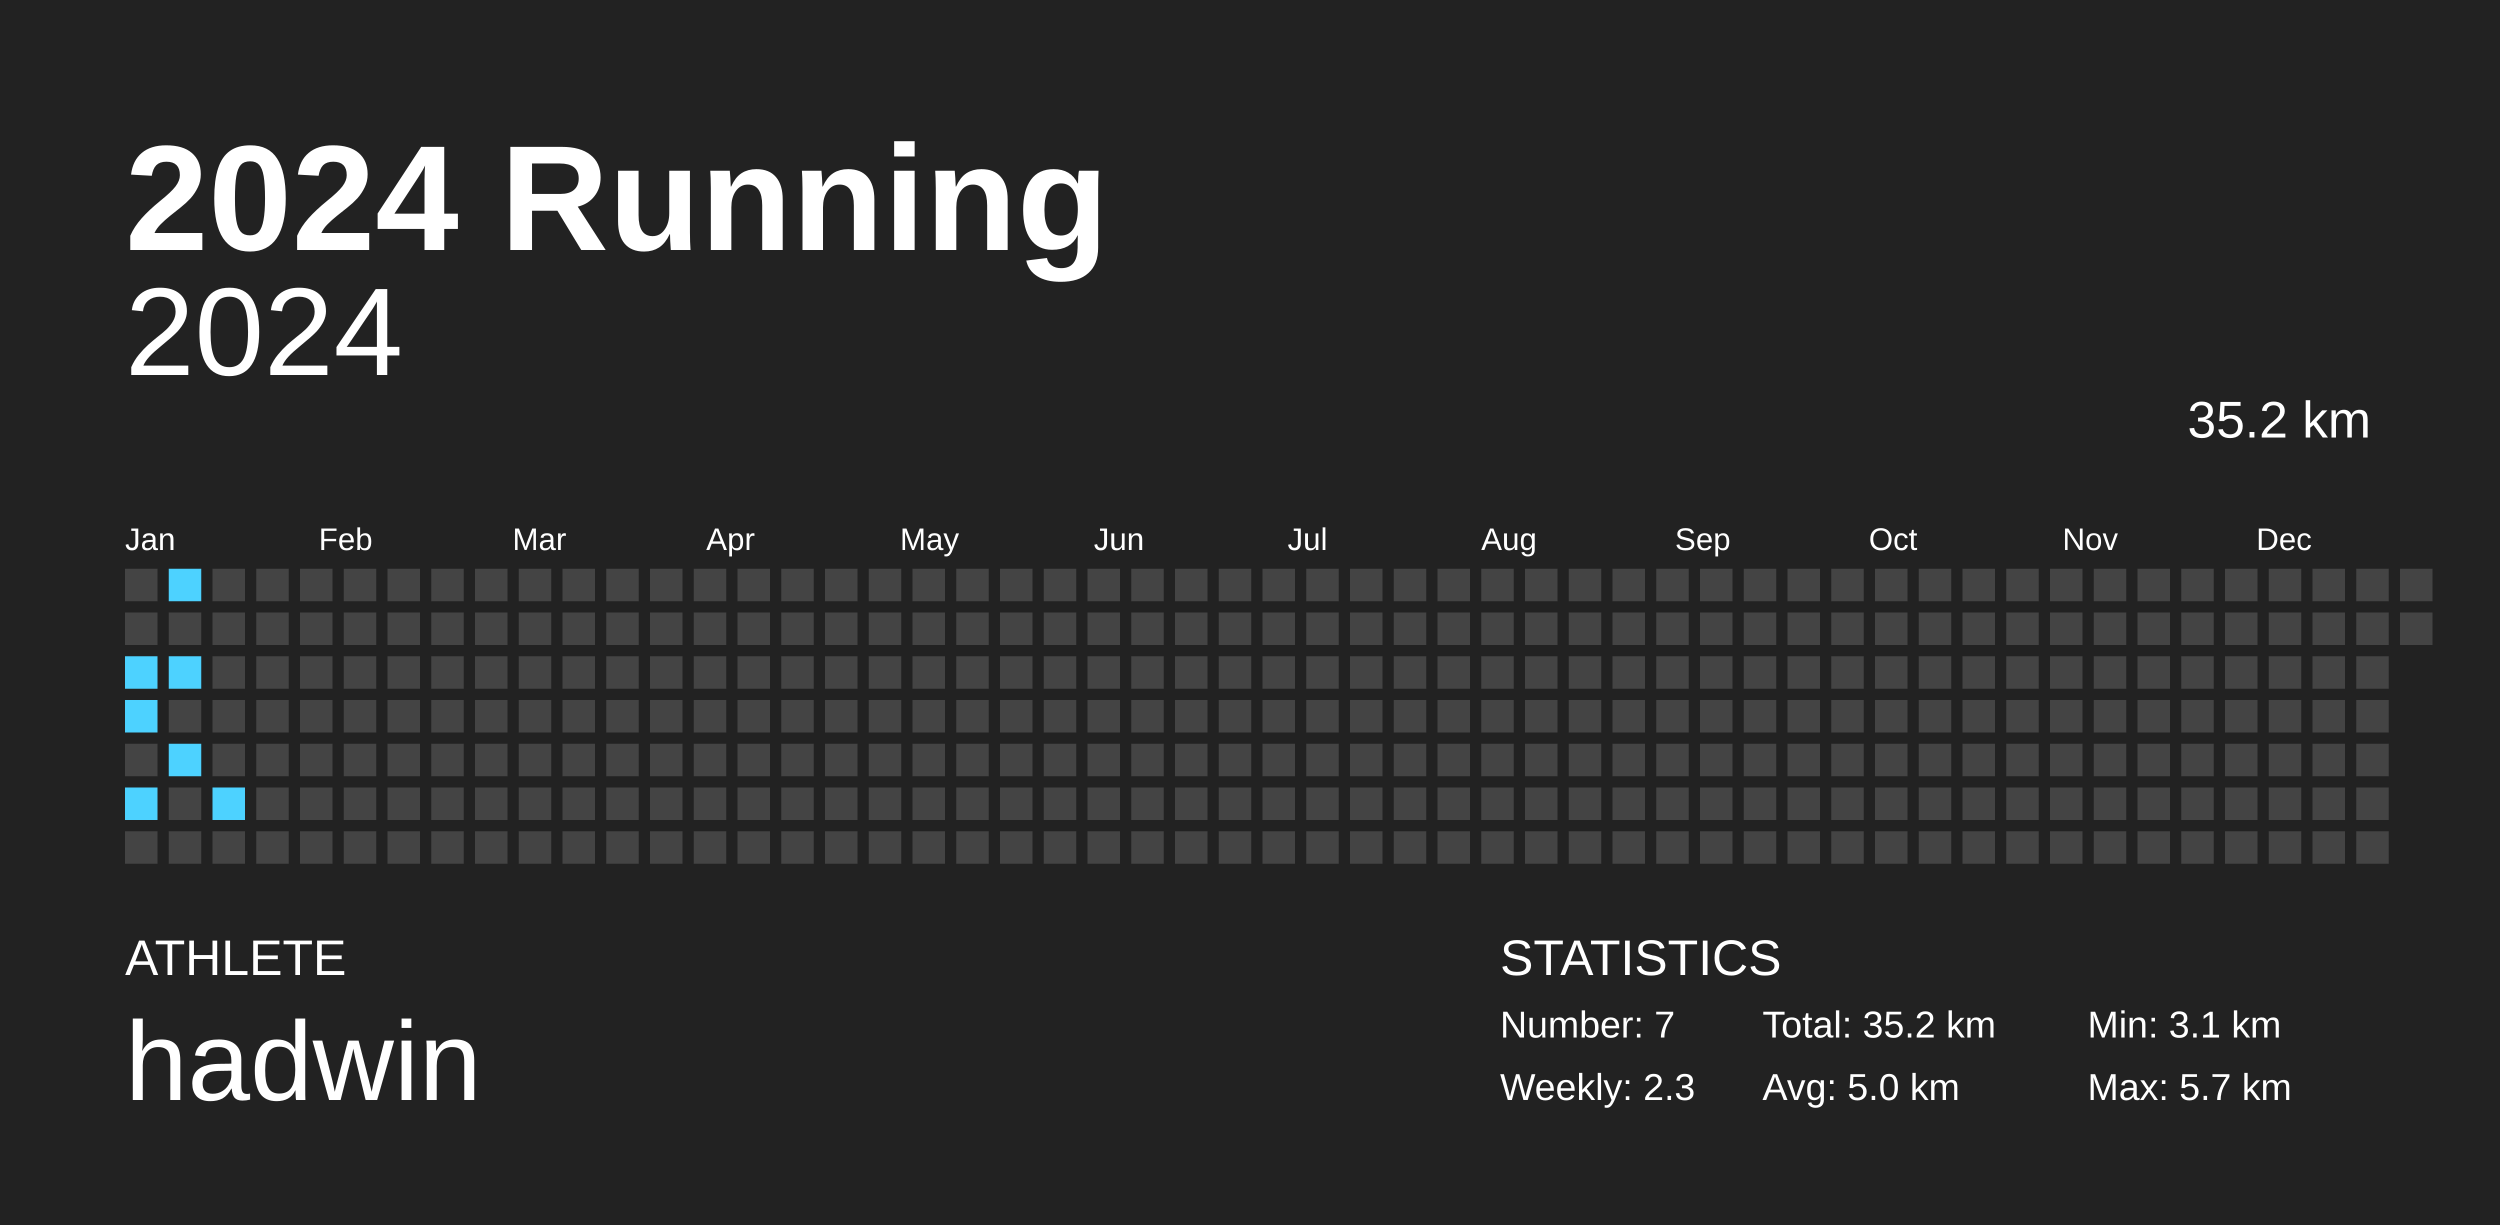
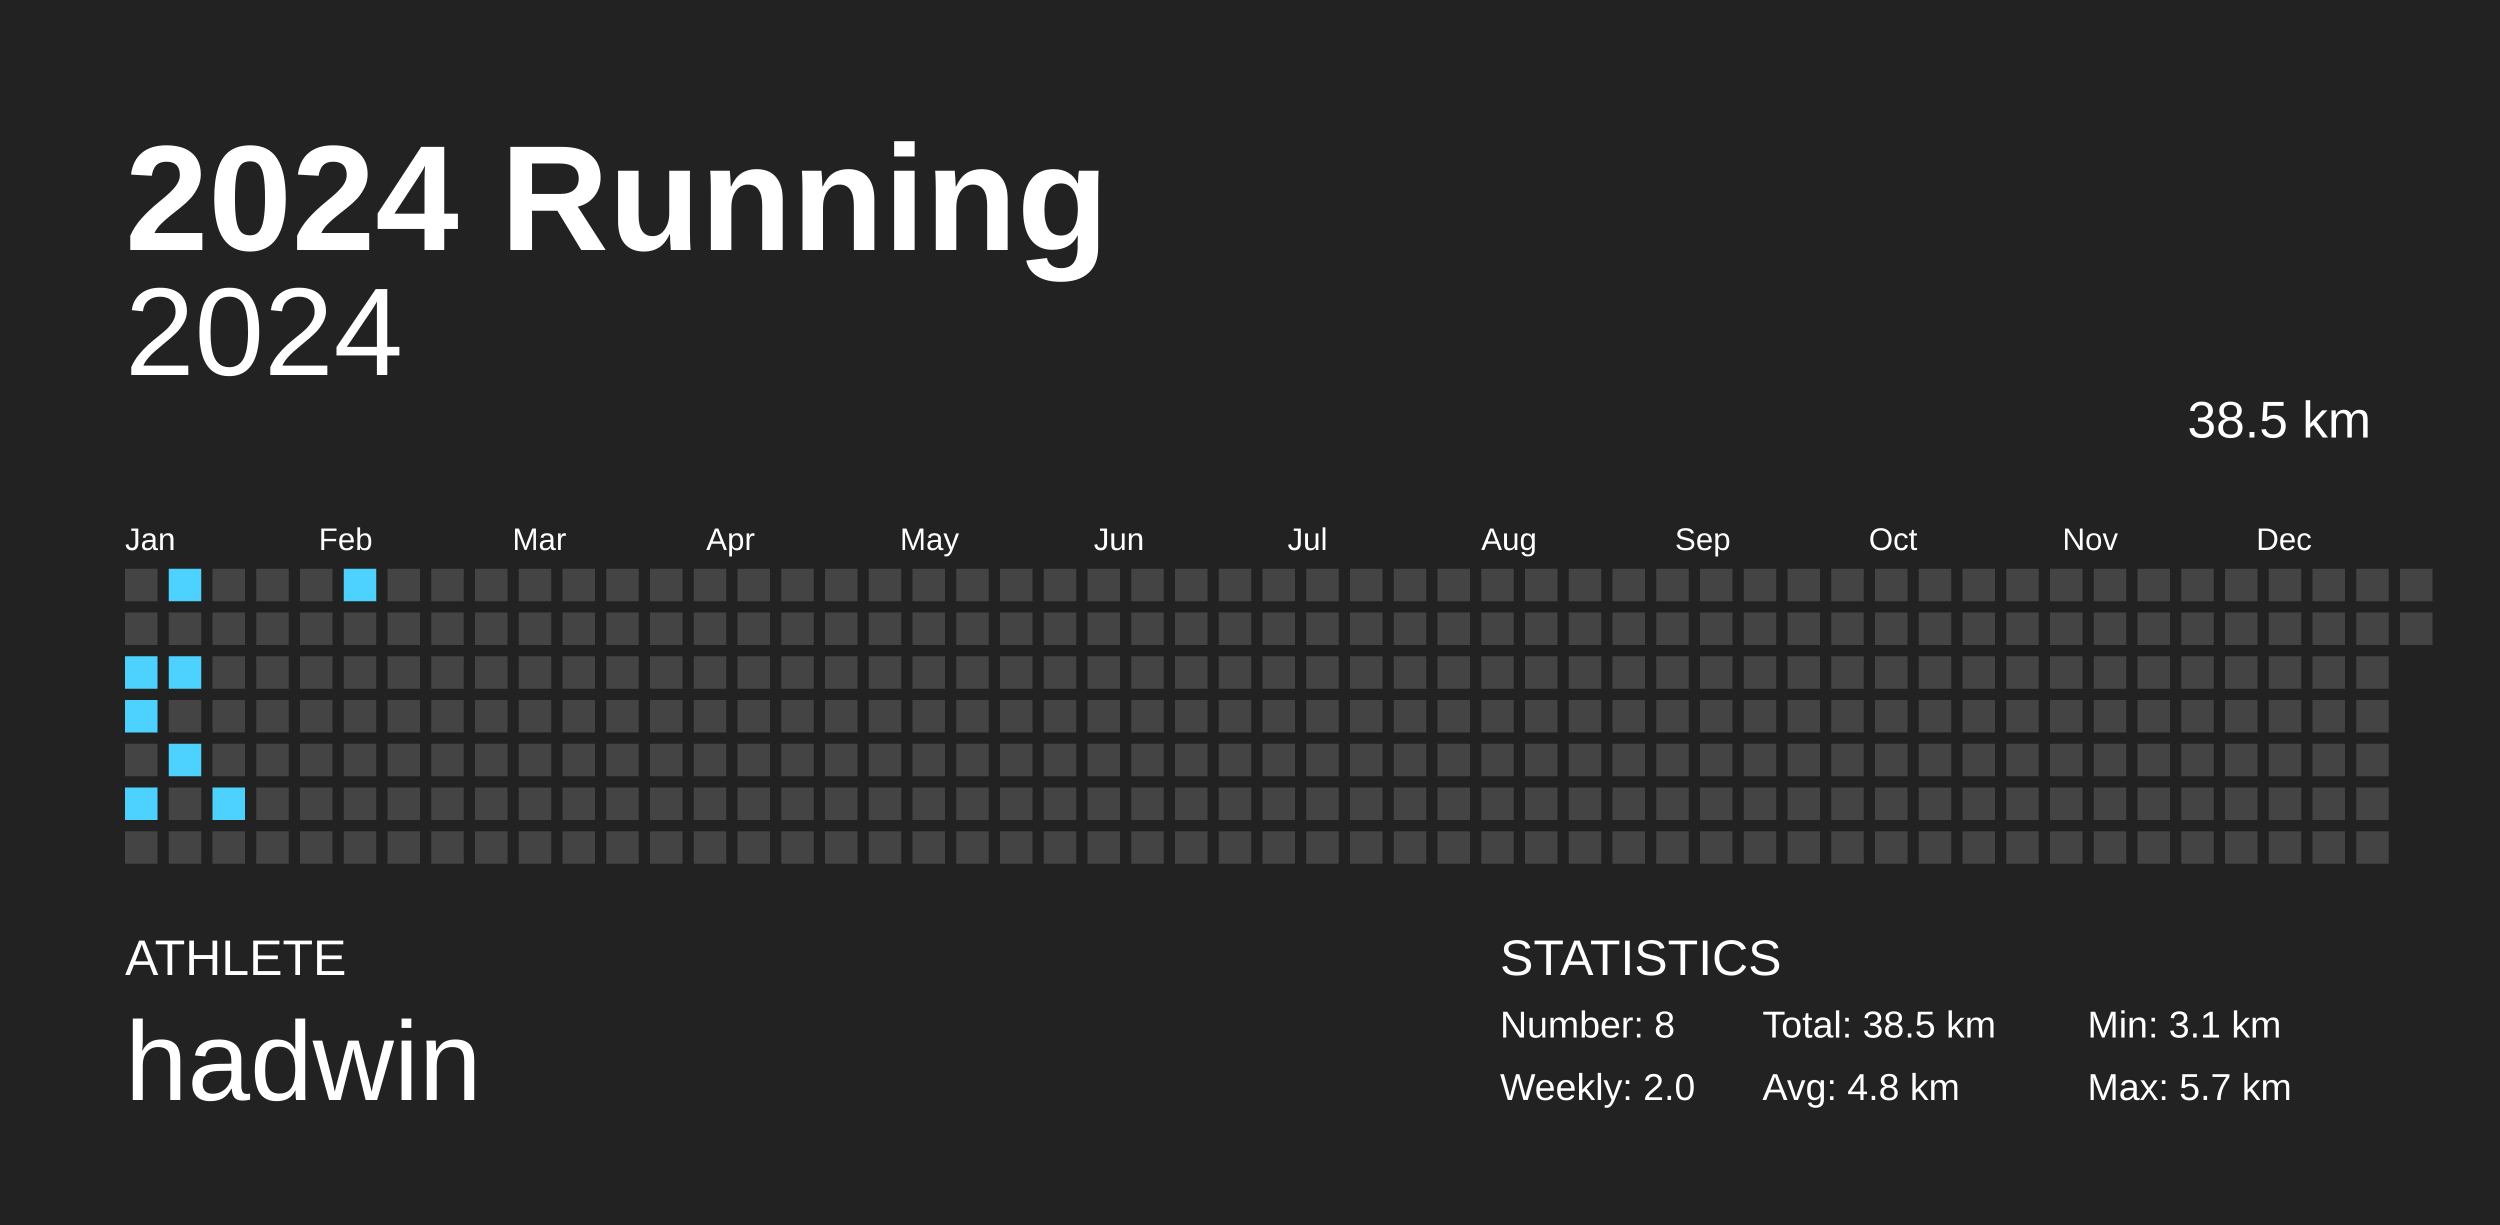
<svg xmlns="http://www.w3.org/2000/svg" baseProfile="full" height="98mm" version="1.1" viewBox="0,0,200,98" width="200mm">
  <defs />
  <rect fill="#222222" height="98" width="200" x="0" y="0" />
  <text fill="#FFFFFF" style="font-size:12px; font-family:Arial; font-weight:bold;" x="10" y="20">2024 Running</text>
  <text fill="#FFFFFF" style="font-size:4px; font-family:Arial" x="10" y="78">ATHLETE</text>
  <text fill="#FFFFFF" style="font-size:9px; font-family:Arial" x="10" y="88">hadwin</text>
  <text fill="#FFFFFF" style="font-size:4px; font-family:Arial" x="120" y="78">STATISTICS</text>
-   <text fill="#FFFFFF" style="font-size:3px; font-family:Arial" x="120" y="83">Number: 7</text>
-   <text fill="#FFFFFF" style="font-size:3px; font-family:Arial" x="120" y="88">Weekly: 2.3</text>
-   <text fill="#FFFFFF" style="font-size:3px; font-family:Arial" x="141" y="83">Total: 35.2 km</text>
-   <text fill="#FFFFFF" style="font-size:3px; font-family:Arial" x="141" y="88">Avg: 5.0 km</text>
+   <text fill="#FFFFFF" style="font-size:3px; font-family:Arial" x="120" y="83">Number: 8</text>
+   <text fill="#FFFFFF" style="font-size:3px; font-family:Arial" x="120" y="88">Weekly: 2.0</text>
+   <text fill="#FFFFFF" style="font-size:3px; font-family:Arial" x="141" y="83">Total: 38.5 km</text>
+   <text fill="#FFFFFF" style="font-size:3px; font-family:Arial" x="141" y="88">Avg: 4.8 km</text>
  <text fill="#FFFFFF" style="font-size:3px; font-family:Arial" x="167" y="83">Min: 3.1 km</text>
  <text fill="#FFFFFF" style="font-size:3px; font-family:Arial" x="167" y="88">Max: 5.7 km</text>
  <text alignment-baseline="hanging" fill="#FFFFFF" style="font-size:10.0px; font-family:Arial;" x="10" y="30">2024</text>
-   <text alignment-baseline="hanging" fill="#FFFFFF" style="font-size:4.125px; font-family:Arial;" x="175" y="35">35.2 km</text>
+   <text alignment-baseline="hanging" fill="#FFFFFF" style="font-size:4.125px; font-family:Arial;" x="175" y="35">38.5 km</text>
  <text fill="#FFFFFF" style="font-size:2.5px; font-family:Arial" x="10.0" y="44">Jan</text>
  <text fill="#FFFFFF" style="font-size:2.5px; font-family:Arial" x="25.5" y="44">Feb</text>
  <text fill="#FFFFFF" style="font-size:2.5px; font-family:Arial" x="41.0" y="44">Mar</text>
  <text fill="#FFFFFF" style="font-size:2.5px; font-family:Arial" x="56.5" y="44">Apr</text>
  <text fill="#FFFFFF" style="font-size:2.5px; font-family:Arial" x="72.0" y="44">May</text>
  <text fill="#FFFFFF" style="font-size:2.5px; font-family:Arial" x="87.5" y="44">Jun</text>
  <text fill="#FFFFFF" style="font-size:2.5px; font-family:Arial" x="103.0" y="44">Jul</text>
  <text fill="#FFFFFF" style="font-size:2.5px; font-family:Arial" x="118.5" y="44">Aug</text>
  <text fill="#FFFFFF" style="font-size:2.5px; font-family:Arial" x="134.0" y="44">Sep</text>
  <text fill="#FFFFFF" style="font-size:2.5px; font-family:Arial" x="149.5" y="44">Oct</text>
  <text fill="#FFFFFF" style="font-size:2.5px; font-family:Arial" x="165.0" y="44">Nov</text>
  <text fill="#FFFFFF" style="font-size:2.5px; font-family:Arial" x="180.5" y="44">Dec</text>
  <rect fill="#444444" height="2.6" width="2.6" x="10.0" y="45.5" />
  <rect fill="#444444" height="2.6" width="2.6" x="10.0" y="49.0" />
  <rect fill="#4dd2ff" height="2.6" width="2.6" x="10.0" y="52.5" />
  <rect fill="#4dd2ff" height="2.6" width="2.6" x="10.0" y="56.0" />
  <rect fill="#444444" height="2.6" width="2.6" x="10.0" y="59.5" />
  <rect fill="#4dd2ff" height="2.6" width="2.6" x="10.0" y="63.0" />
  <rect fill="#444444" height="2.6" width="2.6" x="10.0" y="66.5" />
  <rect fill="#4dd2ff" height="2.6" width="2.6" x="13.5" y="45.5" />
  <rect fill="#444444" height="2.6" width="2.6" x="13.5" y="49.0" />
  <rect fill="#4dd2ff" height="2.6" width="2.6" x="13.5" y="52.5" />
  <rect fill="#444444" height="2.6" width="2.6" x="13.5" y="56.0" />
  <rect fill="#4dd2ff" height="2.6" width="2.6" x="13.5" y="59.5" />
  <rect fill="#444444" height="2.6" width="2.6" x="13.5" y="63.0" />
  <rect fill="#444444" height="2.6" width="2.6" x="13.5" y="66.5" />
  <rect fill="#444444" height="2.6" width="2.6" x="17.0" y="45.5" />
  <rect fill="#444444" height="2.6" width="2.6" x="17.0" y="49.0" />
  <rect fill="#444444" height="2.6" width="2.6" x="17.0" y="52.5" />
  <rect fill="#444444" height="2.6" width="2.6" x="17.0" y="56.0" />
  <rect fill="#444444" height="2.6" width="2.6" x="17.0" y="59.5" />
  <rect fill="#4dd2ff" height="2.6" width="2.6" x="17.0" y="63.0" />
  <rect fill="#444444" height="2.6" width="2.6" x="17.0" y="66.5" />
  <rect fill="#444444" height="2.6" width="2.6" x="20.5" y="45.5" />
  <rect fill="#444444" height="2.6" width="2.6" x="20.5" y="49.0" />
  <rect fill="#444444" height="2.6" width="2.6" x="20.5" y="52.5" />
  <rect fill="#444444" height="2.6" width="2.6" x="20.5" y="56.0" />
  <rect fill="#444444" height="2.6" width="2.6" x="20.5" y="59.5" />
  <rect fill="#444444" height="2.6" width="2.6" x="20.5" y="63.0" />
  <rect fill="#444444" height="2.6" width="2.6" x="20.5" y="66.5" />
  <rect fill="#444444" height="2.6" width="2.6" x="24.0" y="45.5" />
  <rect fill="#444444" height="2.6" width="2.6" x="24.0" y="49.0" />
  <rect fill="#444444" height="2.6" width="2.6" x="24.0" y="52.5" />
  <rect fill="#444444" height="2.6" width="2.6" x="24.0" y="56.0" />
  <rect fill="#444444" height="2.6" width="2.6" x="24.0" y="59.5" />
  <rect fill="#444444" height="2.6" width="2.6" x="24.0" y="63.0" />
  <rect fill="#444444" height="2.6" width="2.6" x="24.0" y="66.5" />
-   <rect fill="#444444" height="2.6" width="2.6" x="27.5" y="45.5" />
+   <rect fill="#4dd2ff" height="2.6" width="2.6" x="27.5" y="45.5" />
  <rect fill="#444444" height="2.6" width="2.6" x="27.5" y="49.0" />
  <rect fill="#444444" height="2.6" width="2.6" x="27.5" y="52.5" />
  <rect fill="#444444" height="2.6" width="2.6" x="27.5" y="56.0" />
  <rect fill="#444444" height="2.6" width="2.6" x="27.5" y="59.5" />
  <rect fill="#444444" height="2.6" width="2.6" x="27.5" y="63.0" />
  <rect fill="#444444" height="2.6" width="2.6" x="27.5" y="66.5" />
  <rect fill="#444444" height="2.6" width="2.6" x="31.0" y="45.5" />
  <rect fill="#444444" height="2.6" width="2.6" x="31.0" y="49.0" />
  <rect fill="#444444" height="2.6" width="2.6" x="31.0" y="52.5" />
  <rect fill="#444444" height="2.6" width="2.6" x="31.0" y="56.0" />
  <rect fill="#444444" height="2.6" width="2.6" x="31.0" y="59.5" />
  <rect fill="#444444" height="2.6" width="2.6" x="31.0" y="63.0" />
  <rect fill="#444444" height="2.6" width="2.6" x="31.0" y="66.5" />
  <rect fill="#444444" height="2.6" width="2.6" x="34.5" y="45.5" />
  <rect fill="#444444" height="2.6" width="2.6" x="34.5" y="49.0" />
  <rect fill="#444444" height="2.6" width="2.6" x="34.5" y="52.5" />
  <rect fill="#444444" height="2.6" width="2.6" x="34.5" y="56.0" />
  <rect fill="#444444" height="2.6" width="2.6" x="34.5" y="59.5" />
  <rect fill="#444444" height="2.6" width="2.6" x="34.5" y="63.0" />
  <rect fill="#444444" height="2.6" width="2.6" x="34.5" y="66.5" />
  <rect fill="#444444" height="2.6" width="2.6" x="38.0" y="45.5" />
  <rect fill="#444444" height="2.6" width="2.6" x="38.0" y="49.0" />
  <rect fill="#444444" height="2.6" width="2.6" x="38.0" y="52.5" />
  <rect fill="#444444" height="2.6" width="2.6" x="38.0" y="56.0" />
  <rect fill="#444444" height="2.6" width="2.6" x="38.0" y="59.5" />
  <rect fill="#444444" height="2.6" width="2.6" x="38.0" y="63.0" />
  <rect fill="#444444" height="2.6" width="2.6" x="38.0" y="66.5" />
  <rect fill="#444444" height="2.6" width="2.6" x="41.5" y="45.5" />
  <rect fill="#444444" height="2.6" width="2.6" x="41.5" y="49.0" />
  <rect fill="#444444" height="2.6" width="2.6" x="41.5" y="52.5" />
  <rect fill="#444444" height="2.6" width="2.6" x="41.5" y="56.0" />
  <rect fill="#444444" height="2.6" width="2.6" x="41.5" y="59.5" />
  <rect fill="#444444" height="2.6" width="2.6" x="41.5" y="63.0" />
  <rect fill="#444444" height="2.6" width="2.6" x="41.5" y="66.5" />
  <rect fill="#444444" height="2.6" width="2.6" x="45.0" y="45.5" />
  <rect fill="#444444" height="2.6" width="2.6" x="45.0" y="49.0" />
  <rect fill="#444444" height="2.6" width="2.6" x="45.0" y="52.5" />
  <rect fill="#444444" height="2.6" width="2.6" x="45.0" y="56.0" />
  <rect fill="#444444" height="2.6" width="2.6" x="45.0" y="59.5" />
  <rect fill="#444444" height="2.6" width="2.6" x="45.0" y="63.0" />
  <rect fill="#444444" height="2.6" width="2.6" x="45.0" y="66.5" />
  <rect fill="#444444" height="2.6" width="2.6" x="48.5" y="45.5" />
  <rect fill="#444444" height="2.6" width="2.6" x="48.5" y="49.0" />
  <rect fill="#444444" height="2.6" width="2.6" x="48.5" y="52.5" />
  <rect fill="#444444" height="2.6" width="2.6" x="48.5" y="56.0" />
  <rect fill="#444444" height="2.6" width="2.6" x="48.5" y="59.5" />
  <rect fill="#444444" height="2.6" width="2.6" x="48.5" y="63.0" />
  <rect fill="#444444" height="2.6" width="2.6" x="48.5" y="66.5" />
  <rect fill="#444444" height="2.6" width="2.6" x="52.0" y="45.5" />
  <rect fill="#444444" height="2.6" width="2.6" x="52.0" y="49.0" />
  <rect fill="#444444" height="2.6" width="2.6" x="52.0" y="52.5" />
  <rect fill="#444444" height="2.6" width="2.6" x="52.0" y="56.0" />
  <rect fill="#444444" height="2.6" width="2.6" x="52.0" y="59.5" />
  <rect fill="#444444" height="2.6" width="2.6" x="52.0" y="63.0" />
  <rect fill="#444444" height="2.6" width="2.6" x="52.0" y="66.5" />
  <rect fill="#444444" height="2.6" width="2.6" x="55.5" y="45.5" />
  <rect fill="#444444" height="2.6" width="2.6" x="55.5" y="49.0" />
  <rect fill="#444444" height="2.6" width="2.6" x="55.5" y="52.5" />
  <rect fill="#444444" height="2.6" width="2.6" x="55.5" y="56.0" />
  <rect fill="#444444" height="2.6" width="2.6" x="55.5" y="59.5" />
  <rect fill="#444444" height="2.6" width="2.6" x="55.5" y="63.0" />
  <rect fill="#444444" height="2.6" width="2.6" x="55.5" y="66.5" />
  <rect fill="#444444" height="2.6" width="2.6" x="59.0" y="45.5" />
  <rect fill="#444444" height="2.6" width="2.6" x="59.0" y="49.0" />
  <rect fill="#444444" height="2.6" width="2.6" x="59.0" y="52.5" />
  <rect fill="#444444" height="2.6" width="2.6" x="59.0" y="56.0" />
  <rect fill="#444444" height="2.6" width="2.6" x="59.0" y="59.5" />
  <rect fill="#444444" height="2.6" width="2.6" x="59.0" y="63.0" />
  <rect fill="#444444" height="2.6" width="2.6" x="59.0" y="66.5" />
  <rect fill="#444444" height="2.6" width="2.6" x="62.5" y="45.5" />
  <rect fill="#444444" height="2.6" width="2.6" x="62.5" y="49.0" />
  <rect fill="#444444" height="2.6" width="2.6" x="62.5" y="52.5" />
  <rect fill="#444444" height="2.6" width="2.6" x="62.5" y="56.0" />
  <rect fill="#444444" height="2.6" width="2.6" x="62.5" y="59.5" />
  <rect fill="#444444" height="2.6" width="2.6" x="62.5" y="63.0" />
  <rect fill="#444444" height="2.6" width="2.6" x="62.5" y="66.5" />
  <rect fill="#444444" height="2.6" width="2.6" x="66.0" y="45.5" />
  <rect fill="#444444" height="2.6" width="2.6" x="66.0" y="49.0" />
  <rect fill="#444444" height="2.6" width="2.6" x="66.0" y="52.5" />
  <rect fill="#444444" height="2.6" width="2.6" x="66.0" y="56.0" />
  <rect fill="#444444" height="2.6" width="2.6" x="66.0" y="59.5" />
  <rect fill="#444444" height="2.6" width="2.6" x="66.0" y="63.0" />
  <rect fill="#444444" height="2.6" width="2.6" x="66.0" y="66.5" />
  <rect fill="#444444" height="2.6" width="2.6" x="69.5" y="45.5" />
  <rect fill="#444444" height="2.6" width="2.6" x="69.5" y="49.0" />
  <rect fill="#444444" height="2.6" width="2.6" x="69.5" y="52.5" />
  <rect fill="#444444" height="2.6" width="2.6" x="69.5" y="56.0" />
  <rect fill="#444444" height="2.6" width="2.6" x="69.5" y="59.5" />
  <rect fill="#444444" height="2.6" width="2.6" x="69.5" y="63.0" />
  <rect fill="#444444" height="2.6" width="2.6" x="69.5" y="66.5" />
  <rect fill="#444444" height="2.6" width="2.6" x="73.0" y="45.5" />
  <rect fill="#444444" height="2.6" width="2.6" x="73.0" y="49.0" />
  <rect fill="#444444" height="2.6" width="2.6" x="73.0" y="52.5" />
  <rect fill="#444444" height="2.6" width="2.6" x="73.0" y="56.0" />
  <rect fill="#444444" height="2.6" width="2.6" x="73.0" y="59.5" />
  <rect fill="#444444" height="2.6" width="2.6" x="73.0" y="63.0" />
  <rect fill="#444444" height="2.6" width="2.6" x="73.0" y="66.5" />
  <rect fill="#444444" height="2.6" width="2.6" x="76.5" y="45.5" />
  <rect fill="#444444" height="2.6" width="2.6" x="76.5" y="49.0" />
  <rect fill="#444444" height="2.6" width="2.6" x="76.5" y="52.5" />
  <rect fill="#444444" height="2.6" width="2.6" x="76.5" y="56.0" />
  <rect fill="#444444" height="2.6" width="2.6" x="76.5" y="59.5" />
  <rect fill="#444444" height="2.6" width="2.6" x="76.5" y="63.0" />
  <rect fill="#444444" height="2.6" width="2.6" x="76.5" y="66.5" />
  <rect fill="#444444" height="2.6" width="2.6" x="80.0" y="45.5" />
  <rect fill="#444444" height="2.6" width="2.6" x="80.0" y="49.0" />
  <rect fill="#444444" height="2.6" width="2.6" x="80.0" y="52.5" />
  <rect fill="#444444" height="2.6" width="2.6" x="80.0" y="56.0" />
  <rect fill="#444444" height="2.6" width="2.6" x="80.0" y="59.5" />
  <rect fill="#444444" height="2.6" width="2.6" x="80.0" y="63.0" />
  <rect fill="#444444" height="2.6" width="2.6" x="80.0" y="66.5" />
  <rect fill="#444444" height="2.6" width="2.6" x="83.5" y="45.5" />
  <rect fill="#444444" height="2.6" width="2.6" x="83.5" y="49.0" />
  <rect fill="#444444" height="2.6" width="2.6" x="83.5" y="52.5" />
  <rect fill="#444444" height="2.6" width="2.6" x="83.5" y="56.0" />
  <rect fill="#444444" height="2.6" width="2.6" x="83.5" y="59.5" />
  <rect fill="#444444" height="2.6" width="2.6" x="83.5" y="63.0" />
  <rect fill="#444444" height="2.6" width="2.6" x="83.5" y="66.5" />
  <rect fill="#444444" height="2.6" width="2.6" x="87.0" y="45.5" />
  <rect fill="#444444" height="2.6" width="2.6" x="87.0" y="49.0" />
  <rect fill="#444444" height="2.6" width="2.6" x="87.0" y="52.5" />
  <rect fill="#444444" height="2.6" width="2.6" x="87.0" y="56.0" />
  <rect fill="#444444" height="2.6" width="2.6" x="87.0" y="59.5" />
  <rect fill="#444444" height="2.6" width="2.6" x="87.0" y="63.0" />
  <rect fill="#444444" height="2.6" width="2.6" x="87.0" y="66.5" />
  <rect fill="#444444" height="2.6" width="2.6" x="90.5" y="45.5" />
  <rect fill="#444444" height="2.6" width="2.6" x="90.5" y="49.0" />
  <rect fill="#444444" height="2.6" width="2.6" x="90.5" y="52.5" />
  <rect fill="#444444" height="2.6" width="2.6" x="90.5" y="56.0" />
  <rect fill="#444444" height="2.6" width="2.6" x="90.5" y="59.5" />
  <rect fill="#444444" height="2.6" width="2.6" x="90.5" y="63.0" />
  <rect fill="#444444" height="2.6" width="2.6" x="90.5" y="66.5" />
  <rect fill="#444444" height="2.6" width="2.6" x="94.0" y="45.5" />
  <rect fill="#444444" height="2.6" width="2.6" x="94.0" y="49.0" />
  <rect fill="#444444" height="2.6" width="2.6" x="94.0" y="52.5" />
  <rect fill="#444444" height="2.6" width="2.6" x="94.0" y="56.0" />
  <rect fill="#444444" height="2.6" width="2.6" x="94.0" y="59.5" />
  <rect fill="#444444" height="2.6" width="2.6" x="94.0" y="63.0" />
  <rect fill="#444444" height="2.6" width="2.6" x="94.0" y="66.5" />
  <rect fill="#444444" height="2.6" width="2.6" x="97.5" y="45.5" />
  <rect fill="#444444" height="2.6" width="2.6" x="97.5" y="49.0" />
  <rect fill="#444444" height="2.6" width="2.6" x="97.5" y="52.5" />
  <rect fill="#444444" height="2.6" width="2.6" x="97.5" y="56.0" />
  <rect fill="#444444" height="2.6" width="2.6" x="97.5" y="59.5" />
  <rect fill="#444444" height="2.6" width="2.6" x="97.5" y="63.0" />
  <rect fill="#444444" height="2.6" width="2.6" x="97.5" y="66.5" />
  <rect fill="#444444" height="2.6" width="2.6" x="101.0" y="45.5" />
  <rect fill="#444444" height="2.6" width="2.6" x="101.0" y="49.0" />
  <rect fill="#444444" height="2.6" width="2.6" x="101.0" y="52.5" />
  <rect fill="#444444" height="2.6" width="2.6" x="101.0" y="56.0" />
  <rect fill="#444444" height="2.6" width="2.6" x="101.0" y="59.5" />
  <rect fill="#444444" height="2.6" width="2.6" x="101.0" y="63.0" />
  <rect fill="#444444" height="2.6" width="2.6" x="101.0" y="66.5" />
  <rect fill="#444444" height="2.6" width="2.6" x="104.5" y="45.5" />
  <rect fill="#444444" height="2.6" width="2.6" x="104.5" y="49.0" />
  <rect fill="#444444" height="2.6" width="2.6" x="104.5" y="52.5" />
  <rect fill="#444444" height="2.6" width="2.6" x="104.5" y="56.0" />
  <rect fill="#444444" height="2.6" width="2.6" x="104.5" y="59.5" />
  <rect fill="#444444" height="2.6" width="2.6" x="104.5" y="63.0" />
  <rect fill="#444444" height="2.6" width="2.6" x="104.5" y="66.5" />
  <rect fill="#444444" height="2.6" width="2.6" x="108.0" y="45.5" />
  <rect fill="#444444" height="2.6" width="2.6" x="108.0" y="49.0" />
  <rect fill="#444444" height="2.6" width="2.6" x="108.0" y="52.5" />
  <rect fill="#444444" height="2.6" width="2.6" x="108.0" y="56.0" />
  <rect fill="#444444" height="2.6" width="2.6" x="108.0" y="59.5" />
  <rect fill="#444444" height="2.6" width="2.6" x="108.0" y="63.0" />
  <rect fill="#444444" height="2.6" width="2.6" x="108.0" y="66.5" />
  <rect fill="#444444" height="2.6" width="2.6" x="111.5" y="45.5" />
  <rect fill="#444444" height="2.6" width="2.6" x="111.5" y="49.0" />
  <rect fill="#444444" height="2.6" width="2.6" x="111.5" y="52.5" />
  <rect fill="#444444" height="2.6" width="2.6" x="111.5" y="56.0" />
  <rect fill="#444444" height="2.6" width="2.6" x="111.5" y="59.5" />
  <rect fill="#444444" height="2.6" width="2.6" x="111.5" y="63.0" />
  <rect fill="#444444" height="2.6" width="2.6" x="111.5" y="66.5" />
  <rect fill="#444444" height="2.6" width="2.6" x="115.0" y="45.5" />
  <rect fill="#444444" height="2.6" width="2.6" x="115.0" y="49.0" />
  <rect fill="#444444" height="2.6" width="2.6" x="115.0" y="52.5" />
  <rect fill="#444444" height="2.6" width="2.6" x="115.0" y="56.0" />
  <rect fill="#444444" height="2.6" width="2.6" x="115.0" y="59.5" />
  <rect fill="#444444" height="2.6" width="2.6" x="115.0" y="63.0" />
  <rect fill="#444444" height="2.6" width="2.6" x="115.0" y="66.5" />
  <rect fill="#444444" height="2.6" width="2.6" x="118.5" y="45.5" />
  <rect fill="#444444" height="2.6" width="2.6" x="118.5" y="49.0" />
  <rect fill="#444444" height="2.6" width="2.6" x="118.5" y="52.5" />
  <rect fill="#444444" height="2.6" width="2.6" x="118.5" y="56.0" />
  <rect fill="#444444" height="2.6" width="2.6" x="118.5" y="59.5" />
  <rect fill="#444444" height="2.6" width="2.6" x="118.5" y="63.0" />
  <rect fill="#444444" height="2.6" width="2.6" x="118.5" y="66.5" />
  <rect fill="#444444" height="2.6" width="2.6" x="122.0" y="45.5" />
  <rect fill="#444444" height="2.6" width="2.6" x="122.0" y="49.0" />
  <rect fill="#444444" height="2.6" width="2.6" x="122.0" y="52.5" />
  <rect fill="#444444" height="2.6" width="2.6" x="122.0" y="56.0" />
  <rect fill="#444444" height="2.6" width="2.6" x="122.0" y="59.5" />
  <rect fill="#444444" height="2.6" width="2.6" x="122.0" y="63.0" />
  <rect fill="#444444" height="2.6" width="2.6" x="122.0" y="66.5" />
  <rect fill="#444444" height="2.6" width="2.6" x="125.5" y="45.5" />
  <rect fill="#444444" height="2.6" width="2.6" x="125.5" y="49.0" />
  <rect fill="#444444" height="2.6" width="2.6" x="125.5" y="52.5" />
  <rect fill="#444444" height="2.6" width="2.6" x="125.5" y="56.0" />
  <rect fill="#444444" height="2.6" width="2.6" x="125.5" y="59.5" />
  <rect fill="#444444" height="2.6" width="2.6" x="125.5" y="63.0" />
  <rect fill="#444444" height="2.6" width="2.6" x="125.5" y="66.5" />
  <rect fill="#444444" height="2.6" width="2.6" x="129.0" y="45.5" />
  <rect fill="#444444" height="2.6" width="2.6" x="129.0" y="49.0" />
  <rect fill="#444444" height="2.6" width="2.6" x="129.0" y="52.5" />
  <rect fill="#444444" height="2.6" width="2.6" x="129.0" y="56.0" />
  <rect fill="#444444" height="2.6" width="2.6" x="129.0" y="59.5" />
  <rect fill="#444444" height="2.6" width="2.6" x="129.0" y="63.0" />
  <rect fill="#444444" height="2.6" width="2.6" x="129.0" y="66.5" />
  <rect fill="#444444" height="2.6" width="2.6" x="132.5" y="45.5" />
  <rect fill="#444444" height="2.6" width="2.6" x="132.5" y="49.0" />
  <rect fill="#444444" height="2.6" width="2.6" x="132.5" y="52.5" />
  <rect fill="#444444" height="2.6" width="2.6" x="132.5" y="56.0" />
  <rect fill="#444444" height="2.6" width="2.6" x="132.5" y="59.5" />
  <rect fill="#444444" height="2.6" width="2.6" x="132.5" y="63.0" />
  <rect fill="#444444" height="2.6" width="2.6" x="132.5" y="66.5" />
  <rect fill="#444444" height="2.6" width="2.6" x="136.0" y="45.5" />
  <rect fill="#444444" height="2.6" width="2.6" x="136.0" y="49.0" />
  <rect fill="#444444" height="2.6" width="2.6" x="136.0" y="52.5" />
  <rect fill="#444444" height="2.6" width="2.6" x="136.0" y="56.0" />
  <rect fill="#444444" height="2.6" width="2.6" x="136.0" y="59.5" />
  <rect fill="#444444" height="2.6" width="2.6" x="136.0" y="63.0" />
  <rect fill="#444444" height="2.6" width="2.6" x="136.0" y="66.5" />
  <rect fill="#444444" height="2.6" width="2.6" x="139.5" y="45.5" />
  <rect fill="#444444" height="2.6" width="2.6" x="139.5" y="49.0" />
  <rect fill="#444444" height="2.6" width="2.6" x="139.5" y="52.5" />
  <rect fill="#444444" height="2.6" width="2.6" x="139.5" y="56.0" />
  <rect fill="#444444" height="2.6" width="2.6" x="139.5" y="59.5" />
  <rect fill="#444444" height="2.6" width="2.6" x="139.5" y="63.0" />
  <rect fill="#444444" height="2.6" width="2.6" x="139.5" y="66.5" />
  <rect fill="#444444" height="2.6" width="2.6" x="143.0" y="45.5" />
  <rect fill="#444444" height="2.6" width="2.6" x="143.0" y="49.0" />
  <rect fill="#444444" height="2.6" width="2.6" x="143.0" y="52.5" />
  <rect fill="#444444" height="2.6" width="2.6" x="143.0" y="56.0" />
  <rect fill="#444444" height="2.6" width="2.6" x="143.0" y="59.5" />
  <rect fill="#444444" height="2.6" width="2.6" x="143.0" y="63.0" />
  <rect fill="#444444" height="2.6" width="2.6" x="143.0" y="66.5" />
  <rect fill="#444444" height="2.6" width="2.6" x="146.5" y="45.5" />
  <rect fill="#444444" height="2.6" width="2.6" x="146.5" y="49.0" />
  <rect fill="#444444" height="2.6" width="2.6" x="146.5" y="52.5" />
  <rect fill="#444444" height="2.6" width="2.6" x="146.5" y="56.0" />
  <rect fill="#444444" height="2.6" width="2.6" x="146.5" y="59.5" />
  <rect fill="#444444" height="2.6" width="2.6" x="146.5" y="63.0" />
  <rect fill="#444444" height="2.6" width="2.6" x="146.5" y="66.5" />
  <rect fill="#444444" height="2.6" width="2.6" x="150.0" y="45.5" />
  <rect fill="#444444" height="2.6" width="2.6" x="150.0" y="49.0" />
  <rect fill="#444444" height="2.6" width="2.6" x="150.0" y="52.5" />
  <rect fill="#444444" height="2.6" width="2.6" x="150.0" y="56.0" />
  <rect fill="#444444" height="2.6" width="2.6" x="150.0" y="59.5" />
  <rect fill="#444444" height="2.6" width="2.6" x="150.0" y="63.0" />
  <rect fill="#444444" height="2.6" width="2.6" x="150.0" y="66.5" />
  <rect fill="#444444" height="2.6" width="2.6" x="153.5" y="45.5" />
  <rect fill="#444444" height="2.6" width="2.6" x="153.5" y="49.0" />
  <rect fill="#444444" height="2.6" width="2.6" x="153.5" y="52.5" />
  <rect fill="#444444" height="2.6" width="2.6" x="153.5" y="56.0" />
  <rect fill="#444444" height="2.6" width="2.6" x="153.5" y="59.5" />
  <rect fill="#444444" height="2.6" width="2.6" x="153.5" y="63.0" />
  <rect fill="#444444" height="2.6" width="2.6" x="153.5" y="66.5" />
  <rect fill="#444444" height="2.6" width="2.6" x="157.0" y="45.5" />
  <rect fill="#444444" height="2.6" width="2.6" x="157.0" y="49.0" />
  <rect fill="#444444" height="2.6" width="2.6" x="157.0" y="52.5" />
  <rect fill="#444444" height="2.6" width="2.6" x="157.0" y="56.0" />
  <rect fill="#444444" height="2.6" width="2.6" x="157.0" y="59.5" />
  <rect fill="#444444" height="2.6" width="2.6" x="157.0" y="63.0" />
  <rect fill="#444444" height="2.6" width="2.6" x="157.0" y="66.5" />
  <rect fill="#444444" height="2.6" width="2.6" x="160.5" y="45.5" />
  <rect fill="#444444" height="2.6" width="2.6" x="160.5" y="49.0" />
  <rect fill="#444444" height="2.6" width="2.6" x="160.5" y="52.5" />
  <rect fill="#444444" height="2.6" width="2.6" x="160.5" y="56.0" />
  <rect fill="#444444" height="2.6" width="2.6" x="160.5" y="59.5" />
  <rect fill="#444444" height="2.6" width="2.6" x="160.5" y="63.0" />
  <rect fill="#444444" height="2.6" width="2.6" x="160.5" y="66.5" />
  <rect fill="#444444" height="2.6" width="2.6" x="164.0" y="45.5" />
  <rect fill="#444444" height="2.6" width="2.6" x="164.0" y="49.0" />
  <rect fill="#444444" height="2.6" width="2.6" x="164.0" y="52.5" />
  <rect fill="#444444" height="2.6" width="2.6" x="164.0" y="56.0" />
  <rect fill="#444444" height="2.6" width="2.6" x="164.0" y="59.5" />
  <rect fill="#444444" height="2.6" width="2.6" x="164.0" y="63.0" />
  <rect fill="#444444" height="2.6" width="2.6" x="164.0" y="66.5" />
  <rect fill="#444444" height="2.6" width="2.6" x="167.5" y="45.5" />
  <rect fill="#444444" height="2.6" width="2.6" x="167.5" y="49.0" />
  <rect fill="#444444" height="2.6" width="2.6" x="167.5" y="52.5" />
  <rect fill="#444444" height="2.6" width="2.6" x="167.5" y="56.0" />
  <rect fill="#444444" height="2.6" width="2.6" x="167.5" y="59.5" />
  <rect fill="#444444" height="2.6" width="2.6" x="167.5" y="63.0" />
  <rect fill="#444444" height="2.6" width="2.6" x="167.5" y="66.5" />
  <rect fill="#444444" height="2.6" width="2.6" x="171.0" y="45.5" />
  <rect fill="#444444" height="2.6" width="2.6" x="171.0" y="49.0" />
  <rect fill="#444444" height="2.6" width="2.6" x="171.0" y="52.5" />
  <rect fill="#444444" height="2.6" width="2.6" x="171.0" y="56.0" />
  <rect fill="#444444" height="2.6" width="2.6" x="171.0" y="59.5" />
  <rect fill="#444444" height="2.6" width="2.6" x="171.0" y="63.0" />
  <rect fill="#444444" height="2.6" width="2.6" x="171.0" y="66.5" />
  <rect fill="#444444" height="2.6" width="2.6" x="174.5" y="45.5" />
  <rect fill="#444444" height="2.6" width="2.6" x="174.5" y="49.0" />
  <rect fill="#444444" height="2.6" width="2.6" x="174.5" y="52.5" />
  <rect fill="#444444" height="2.6" width="2.6" x="174.5" y="56.0" />
  <rect fill="#444444" height="2.6" width="2.6" x="174.5" y="59.5" />
  <rect fill="#444444" height="2.6" width="2.6" x="174.5" y="63.0" />
  <rect fill="#444444" height="2.6" width="2.6" x="174.5" y="66.5" />
  <rect fill="#444444" height="2.6" width="2.6" x="178.0" y="45.5" />
  <rect fill="#444444" height="2.6" width="2.6" x="178.0" y="49.0" />
  <rect fill="#444444" height="2.6" width="2.6" x="178.0" y="52.5" />
  <rect fill="#444444" height="2.6" width="2.6" x="178.0" y="56.0" />
  <rect fill="#444444" height="2.6" width="2.6" x="178.0" y="59.5" />
  <rect fill="#444444" height="2.6" width="2.6" x="178.0" y="63.0" />
  <rect fill="#444444" height="2.6" width="2.6" x="178.0" y="66.5" />
  <rect fill="#444444" height="2.6" width="2.6" x="181.5" y="45.5" />
  <rect fill="#444444" height="2.6" width="2.6" x="181.5" y="49.0" />
  <rect fill="#444444" height="2.6" width="2.6" x="181.5" y="52.5" />
  <rect fill="#444444" height="2.6" width="2.6" x="181.5" y="56.0" />
  <rect fill="#444444" height="2.6" width="2.6" x="181.5" y="59.5" />
  <rect fill="#444444" height="2.6" width="2.6" x="181.5" y="63.0" />
  <rect fill="#444444" height="2.6" width="2.6" x="181.5" y="66.5" />
  <rect fill="#444444" height="2.6" width="2.6" x="185.0" y="45.5" />
  <rect fill="#444444" height="2.6" width="2.6" x="185.0" y="49.0" />
  <rect fill="#444444" height="2.6" width="2.6" x="185.0" y="52.5" />
  <rect fill="#444444" height="2.6" width="2.6" x="185.0" y="56.0" />
  <rect fill="#444444" height="2.6" width="2.6" x="185.0" y="59.5" />
  <rect fill="#444444" height="2.6" width="2.6" x="185.0" y="63.0" />
  <rect fill="#444444" height="2.6" width="2.6" x="185.0" y="66.5" />
  <rect fill="#444444" height="2.6" width="2.6" x="188.5" y="45.5" />
  <rect fill="#444444" height="2.6" width="2.6" x="188.5" y="49.0" />
  <rect fill="#444444" height="2.6" width="2.6" x="188.5" y="52.5" />
  <rect fill="#444444" height="2.6" width="2.6" x="188.5" y="56.0" />
  <rect fill="#444444" height="2.6" width="2.6" x="188.5" y="59.5" />
  <rect fill="#444444" height="2.6" width="2.6" x="188.5" y="63.0" />
  <rect fill="#444444" height="2.6" width="2.6" x="188.5" y="66.5" />
  <rect fill="#444444" height="2.6" width="2.6" x="192.0" y="45.5" />
  <rect fill="#444444" height="2.6" width="2.6" x="192.0" y="49.0" />
</svg>
